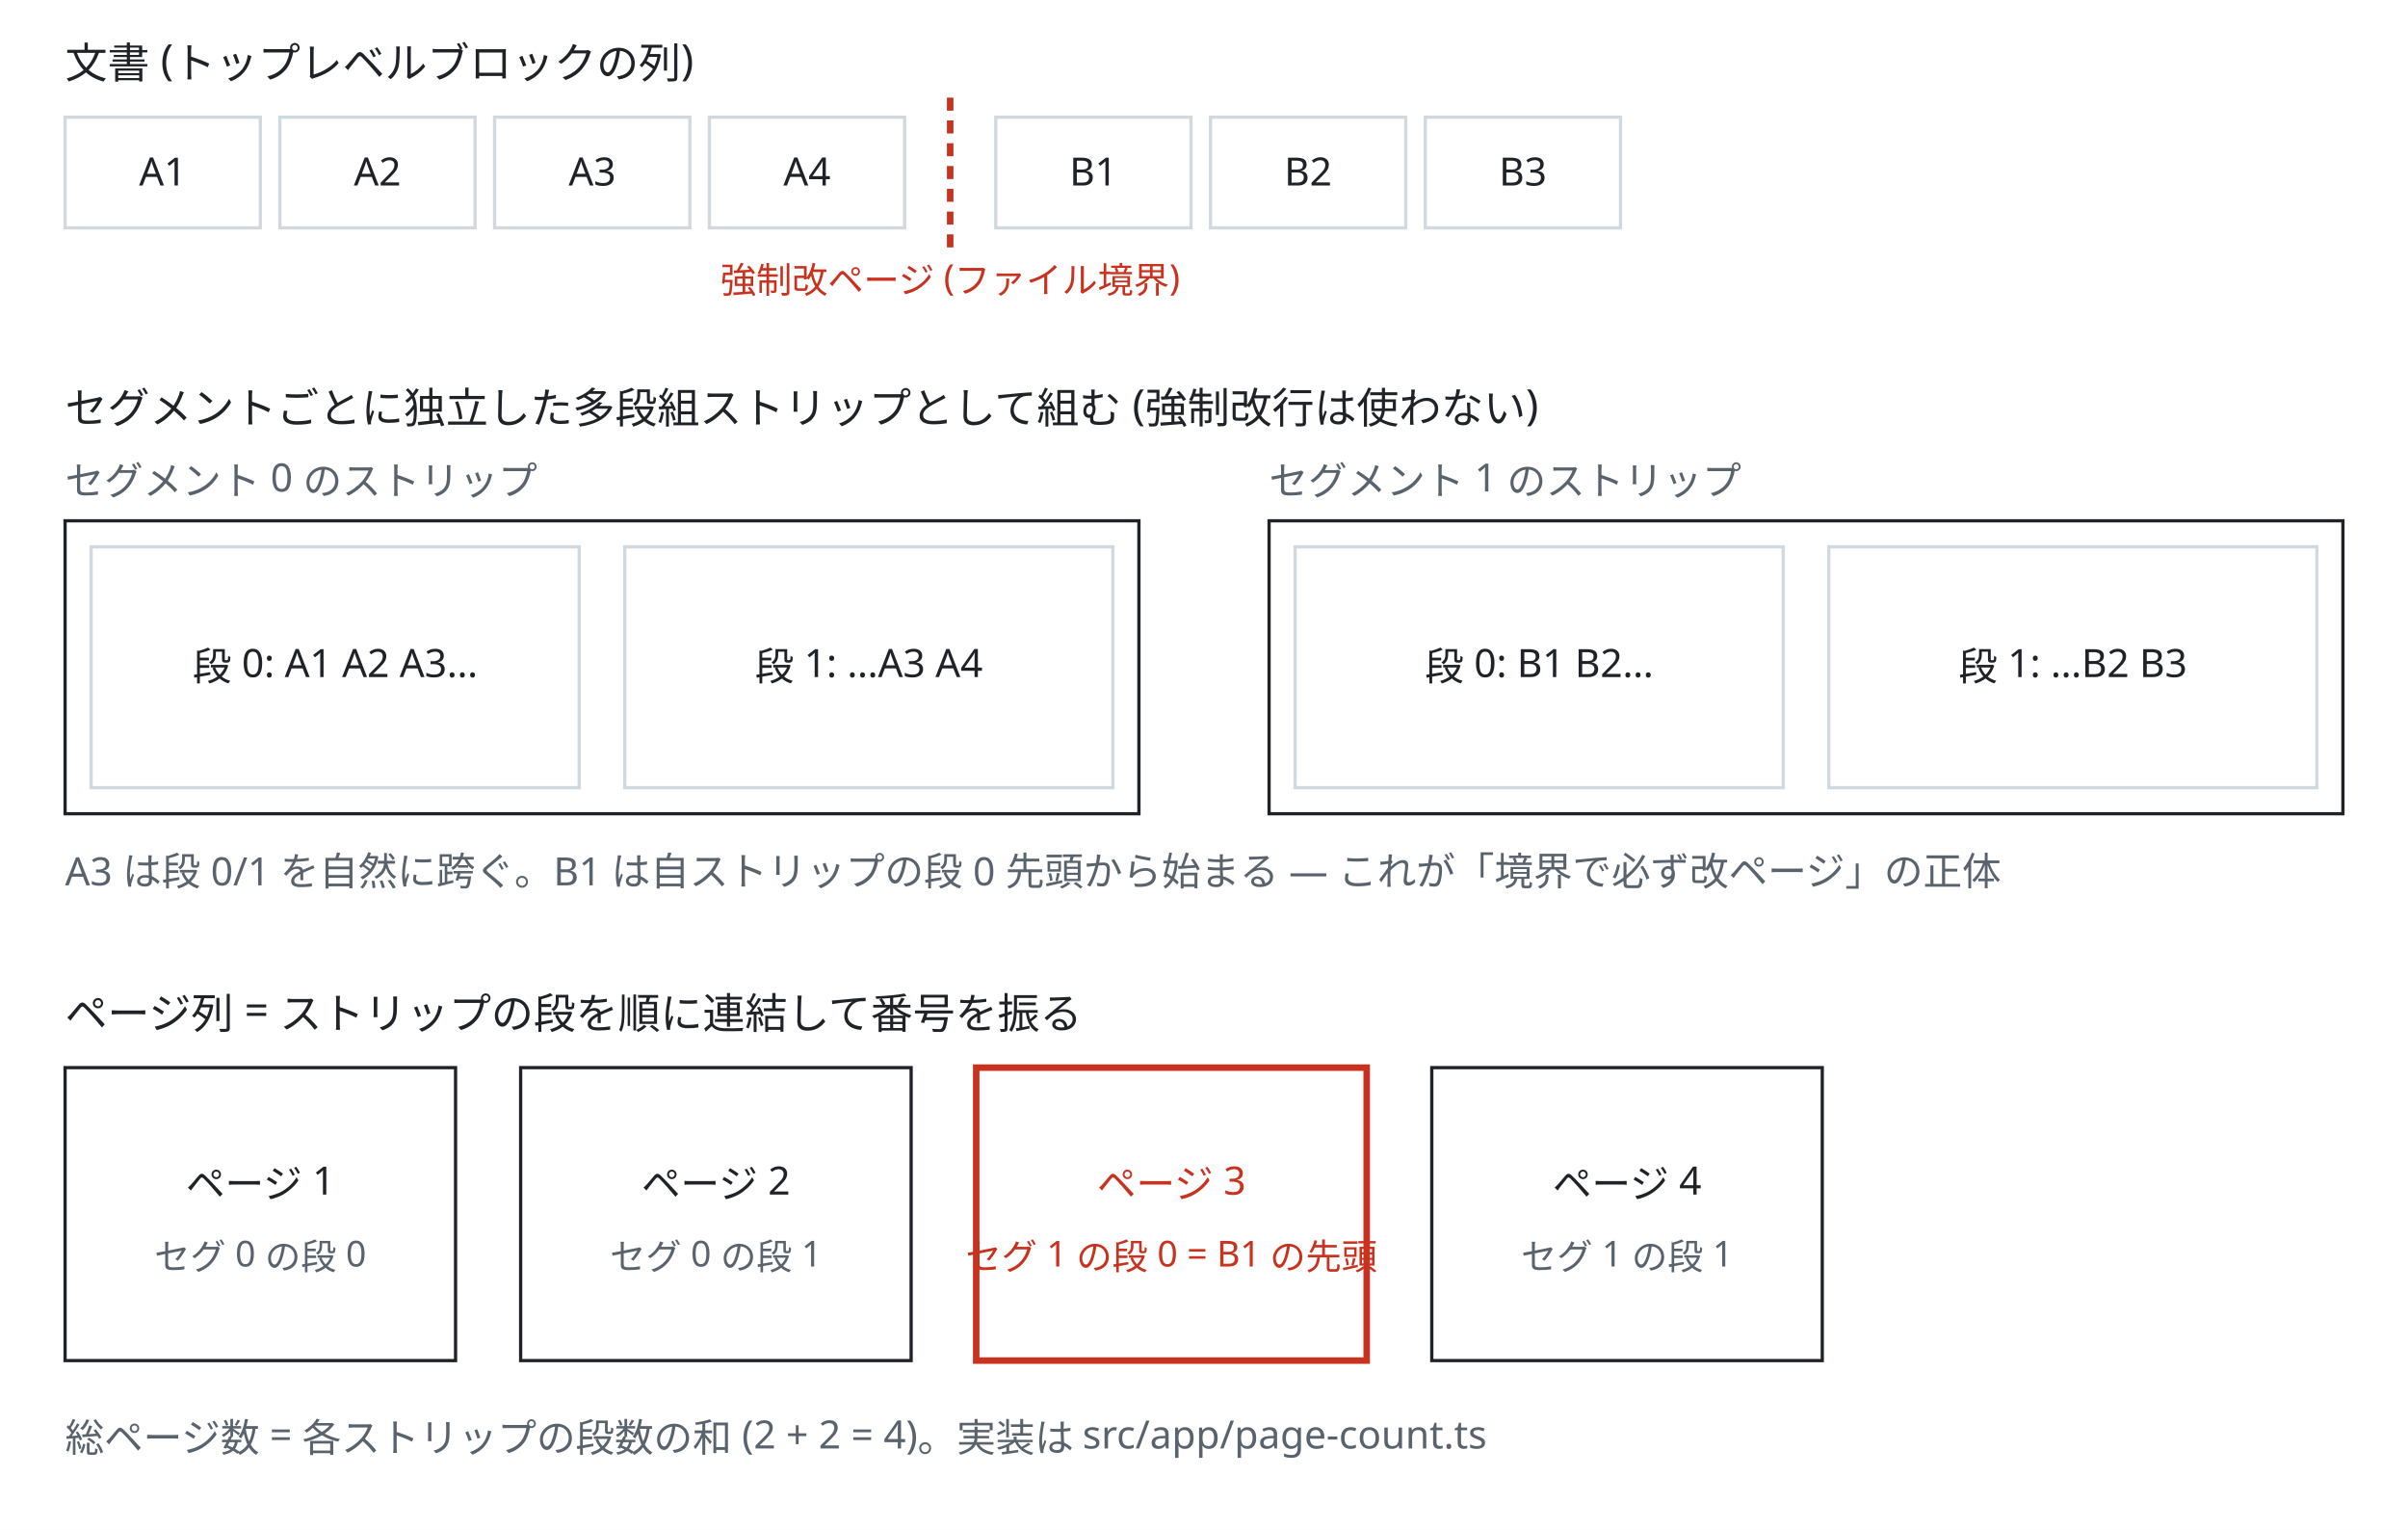
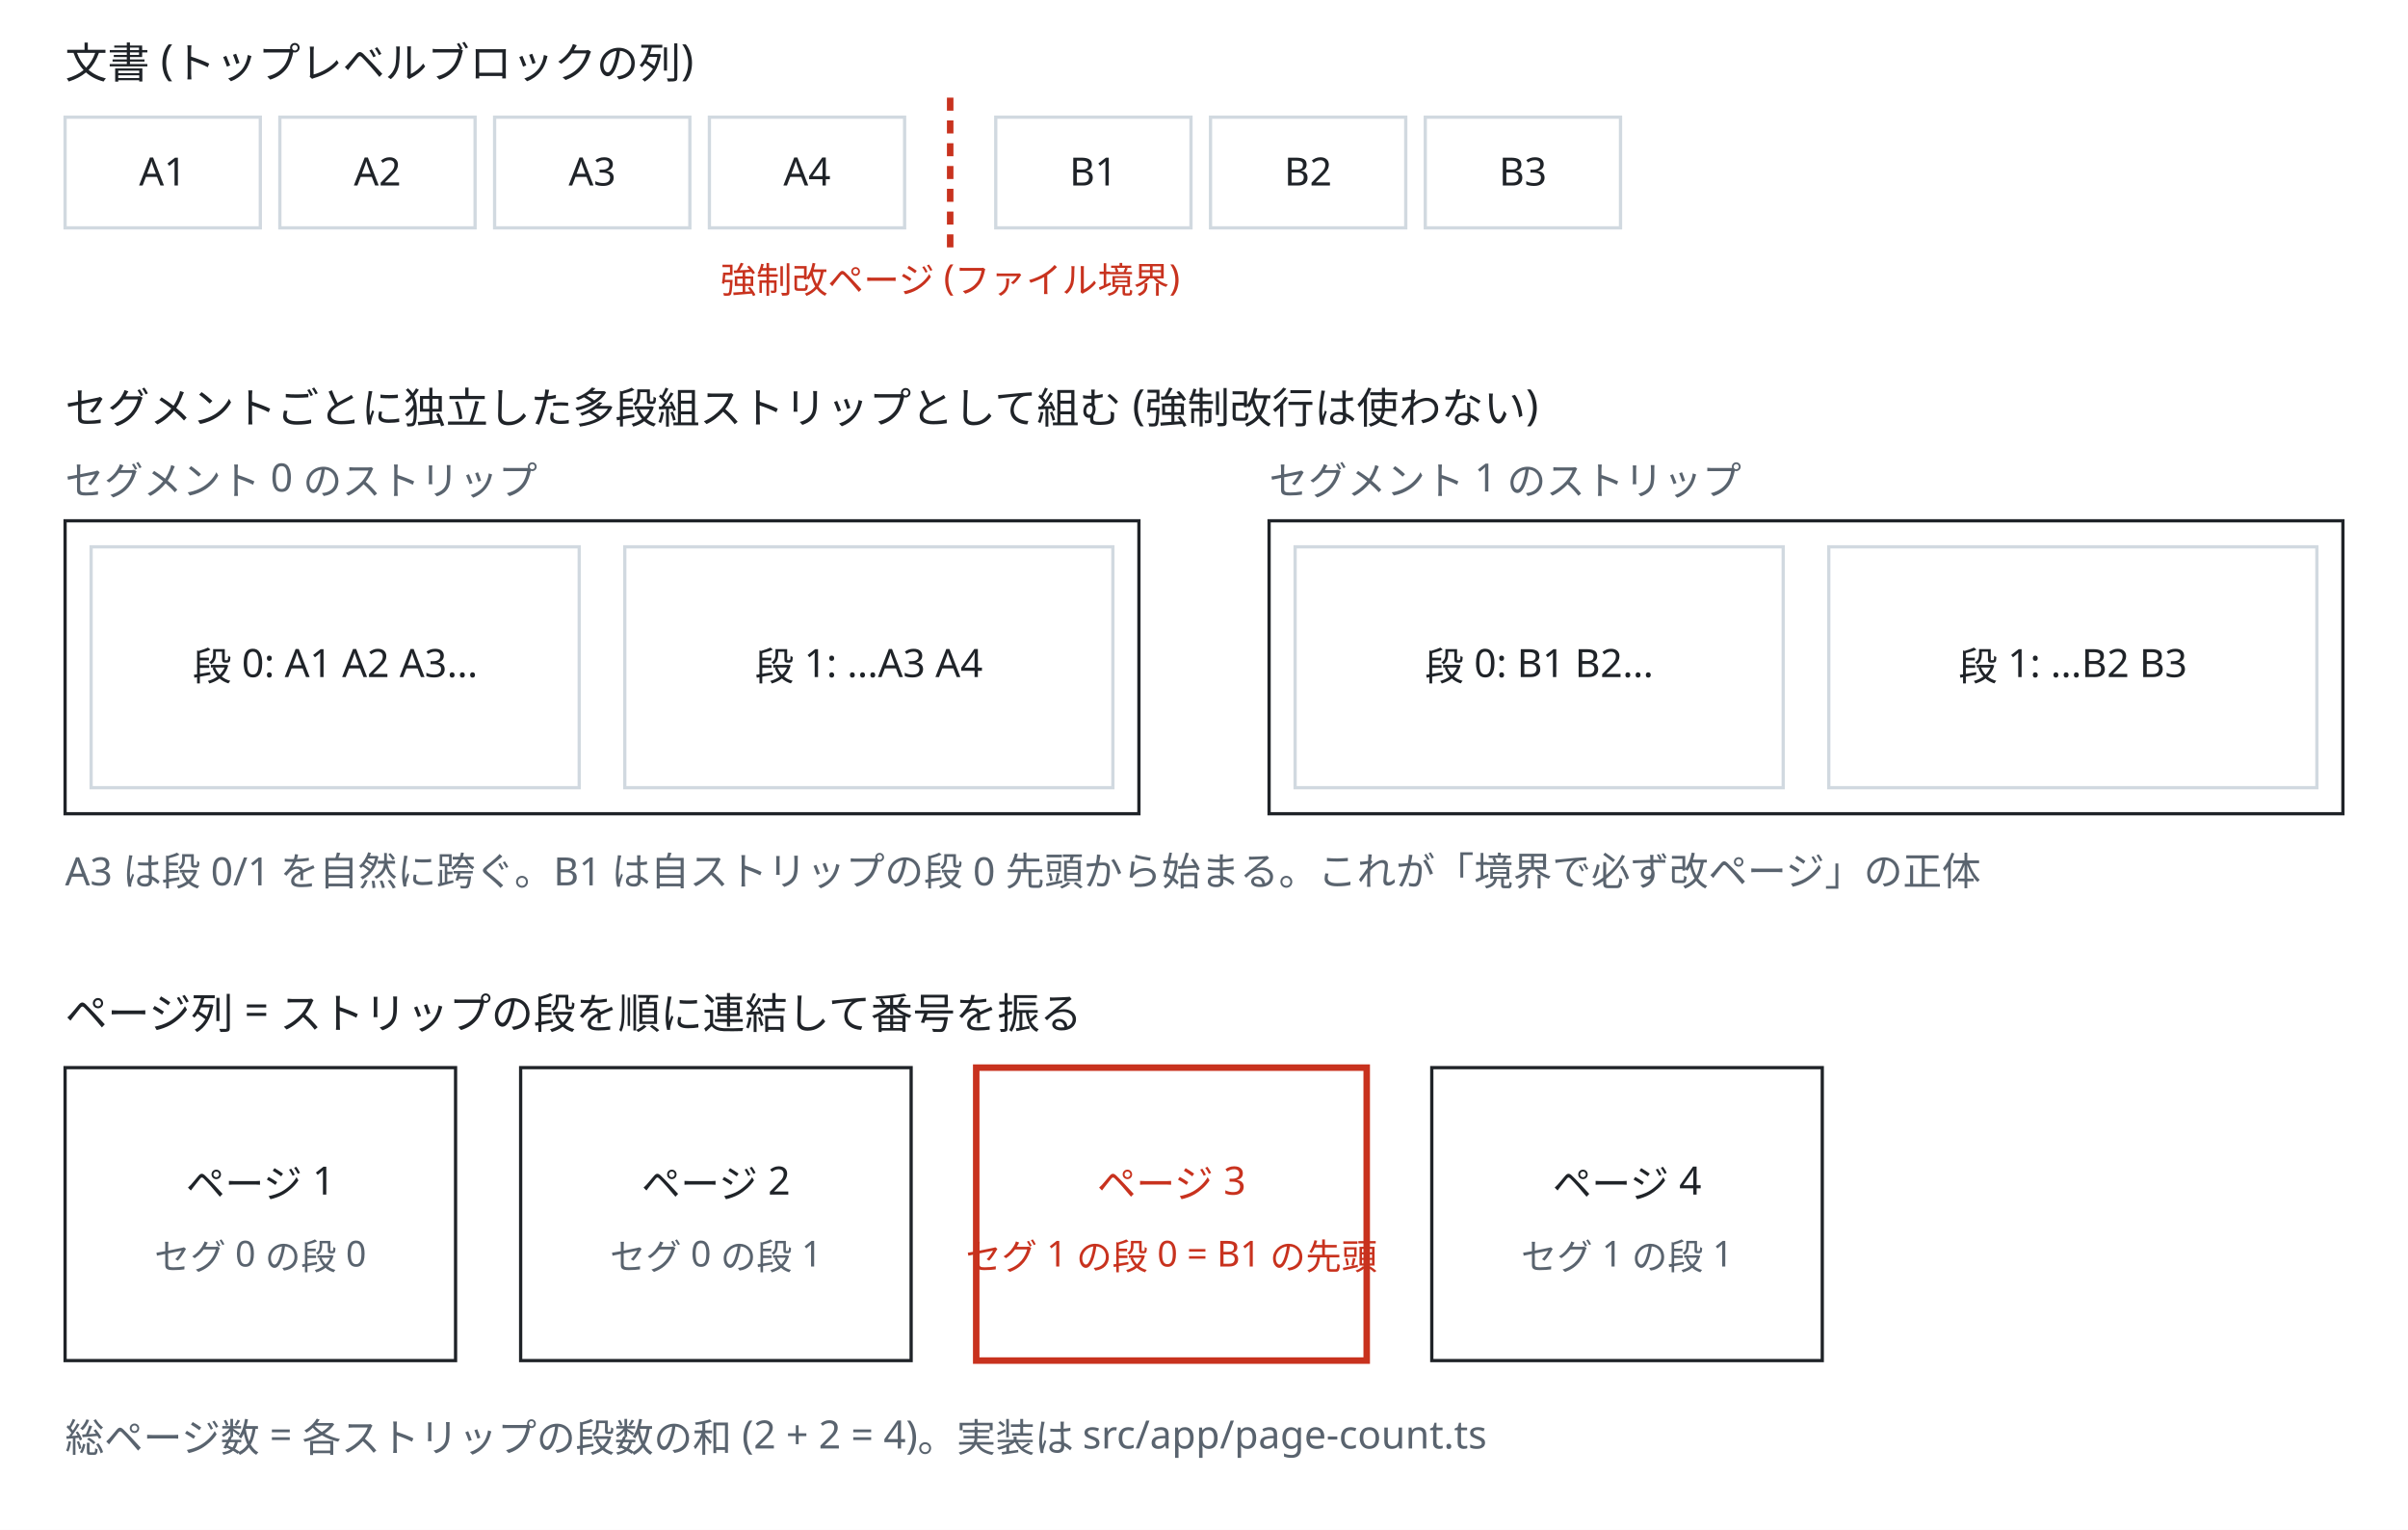
<svg xmlns="http://www.w3.org/2000/svg" viewBox="0 0 740 470" font-family="system-ui, sans-serif">
  <rect x="0" y="0" width="740" height="470" fill="#ffffff" />
  <text x="20" y="24" font-size="13" fill="#1f2328">文書 (トップレベルブロックの列)</text>
  <g font-size="12">
    <rect x="20" y="36" width="60" height="34" fill="#ffffff" stroke="#d1d9e0" />
    <text x="50" y="57" text-anchor="middle" fill="#1f2328">A1</text>
    <rect x="86" y="36" width="60" height="34" fill="#ffffff" stroke="#d1d9e0" />
    <text x="116" y="57" text-anchor="middle" fill="#1f2328">A2</text>
    <rect x="152" y="36" width="60" height="34" fill="#ffffff" stroke="#d1d9e0" />
    <text x="182" y="57" text-anchor="middle" fill="#1f2328">A3</text>
    <rect x="218" y="36" width="60" height="34" fill="#ffffff" stroke="#d1d9e0" />
    <text x="248" y="57" text-anchor="middle" fill="#1f2328">A4</text>
    <line x1="292" y1="30" x2="292" y2="76" stroke="#c8321e" stroke-width="2" stroke-dasharray="4 3" />
    <text x="292" y="90" text-anchor="middle" font-size="11" fill="#c8321e">強制改ページ (ファイル境界)</text>
    <rect x="306" y="36" width="60" height="34" fill="#ffffff" stroke="#d1d9e0" />
    <text x="336" y="57" text-anchor="middle" fill="#1f2328">B1</text>
    <rect x="372" y="36" width="60" height="34" fill="#ffffff" stroke="#d1d9e0" />
    <text x="402" y="57" text-anchor="middle" fill="#1f2328">B2</text>
    <rect x="438" y="36" width="60" height="34" fill="#ffffff" stroke="#d1d9e0" />
    <text x="468" y="57" text-anchor="middle" fill="#1f2328">B3</text>
  </g>
  <text x="20" y="130" font-size="13" fill="#1f2328">セグメントごとに独立した多段組ストリップとして組む (強制改行は使わない)</text>
  <text x="20" y="152" font-size="12" fill="#59636e">セグメント 0 のストリップ</text>
  <rect x="20" y="160" width="330" height="90" fill="#ffffff" stroke="#1f2328" />
  <rect x="28" y="168" width="150" height="74" fill="none" stroke="#d1d9e0" />
  <text x="103" y="209" text-anchor="middle" font-size="12" fill="#1f2328">段 0: A1 A2 A3…</text>
  <rect x="192" y="168" width="150" height="74" fill="none" stroke="#d1d9e0" />
  <text x="267" y="209" text-anchor="middle" font-size="12" fill="#1f2328">段 1: …A3 A4</text>
  <text x="390" y="152" font-size="12" fill="#59636e">セグメント 1 のストリップ</text>
  <rect x="390" y="160" width="330" height="90" fill="#ffffff" stroke="#1f2328" />
  <rect x="398" y="168" width="150" height="74" fill="none" stroke="#d1d9e0" />
  <text x="473" y="209" text-anchor="middle" font-size="12" fill="#1f2328">段 0: B1 B2…</text>
  <rect x="562" y="168" width="150" height="74" fill="none" stroke="#d1d9e0" />
  <text x="637" y="209" text-anchor="middle" font-size="12" fill="#1f2328">段 1: …B2 B3</text>
-   <text x="20" y="272" font-size="12" fill="#59636e">A3 は段 0/1 を自然に跨ぐ。B1 は自ストリップの段 0 先頭から始まる — これが「境界で必ず改ページ」の正体</text>
+   <text x="20" y="272" font-size="12" fill="#59636e">A3 は段 0/1 を自然に跨ぐ。B1 は自ストリップの段 0 先頭から始まる。これが「境界で必ず改ページ」の正体</text>
  <text x="20" y="316" font-size="13" fill="#1f2328">ページ列 = ストリップの段を順に連結して番号を振る</text>
  <g font-size="12">
    <rect x="20" y="328" width="120" height="90" fill="#ffffff" stroke="#1f2328" />
    <text x="80" y="368" text-anchor="middle" fill="#1f2328">ページ 1</text>
    <text x="80" y="390" text-anchor="middle" font-size="11" fill="#59636e">セグ 0 の段 0</text>
    <rect x="160" y="328" width="120" height="90" fill="#ffffff" stroke="#1f2328" />
    <text x="220" y="368" text-anchor="middle" fill="#1f2328">ページ 2</text>
    <text x="220" y="390" text-anchor="middle" font-size="11" fill="#59636e">セグ 0 の段 1</text>
    <rect x="300" y="328" width="120" height="90" fill="#ffffff" stroke="#c8321e" stroke-width="2" />
    <text x="360" y="368" text-anchor="middle" fill="#c8321e">ページ 3</text>
    <text x="360" y="390" text-anchor="middle" font-size="11" fill="#c8321e">セグ 1 の段 0 = B1 の先頭</text>
    <rect x="440" y="328" width="120" height="90" fill="#ffffff" stroke="#1f2328" />
    <text x="500" y="368" text-anchor="middle" fill="#1f2328">ページ 4</text>
    <text x="500" y="390" text-anchor="middle" font-size="11" fill="#59636e">セグ 1 の段 1</text>
  </g>
  <text x="20" y="446" font-size="12" fill="#59636e">総ページ数 = 各ストリップの段数の和 (2 + 2 = 4)。実装は src/app/page-count.ts</text>
</svg>
